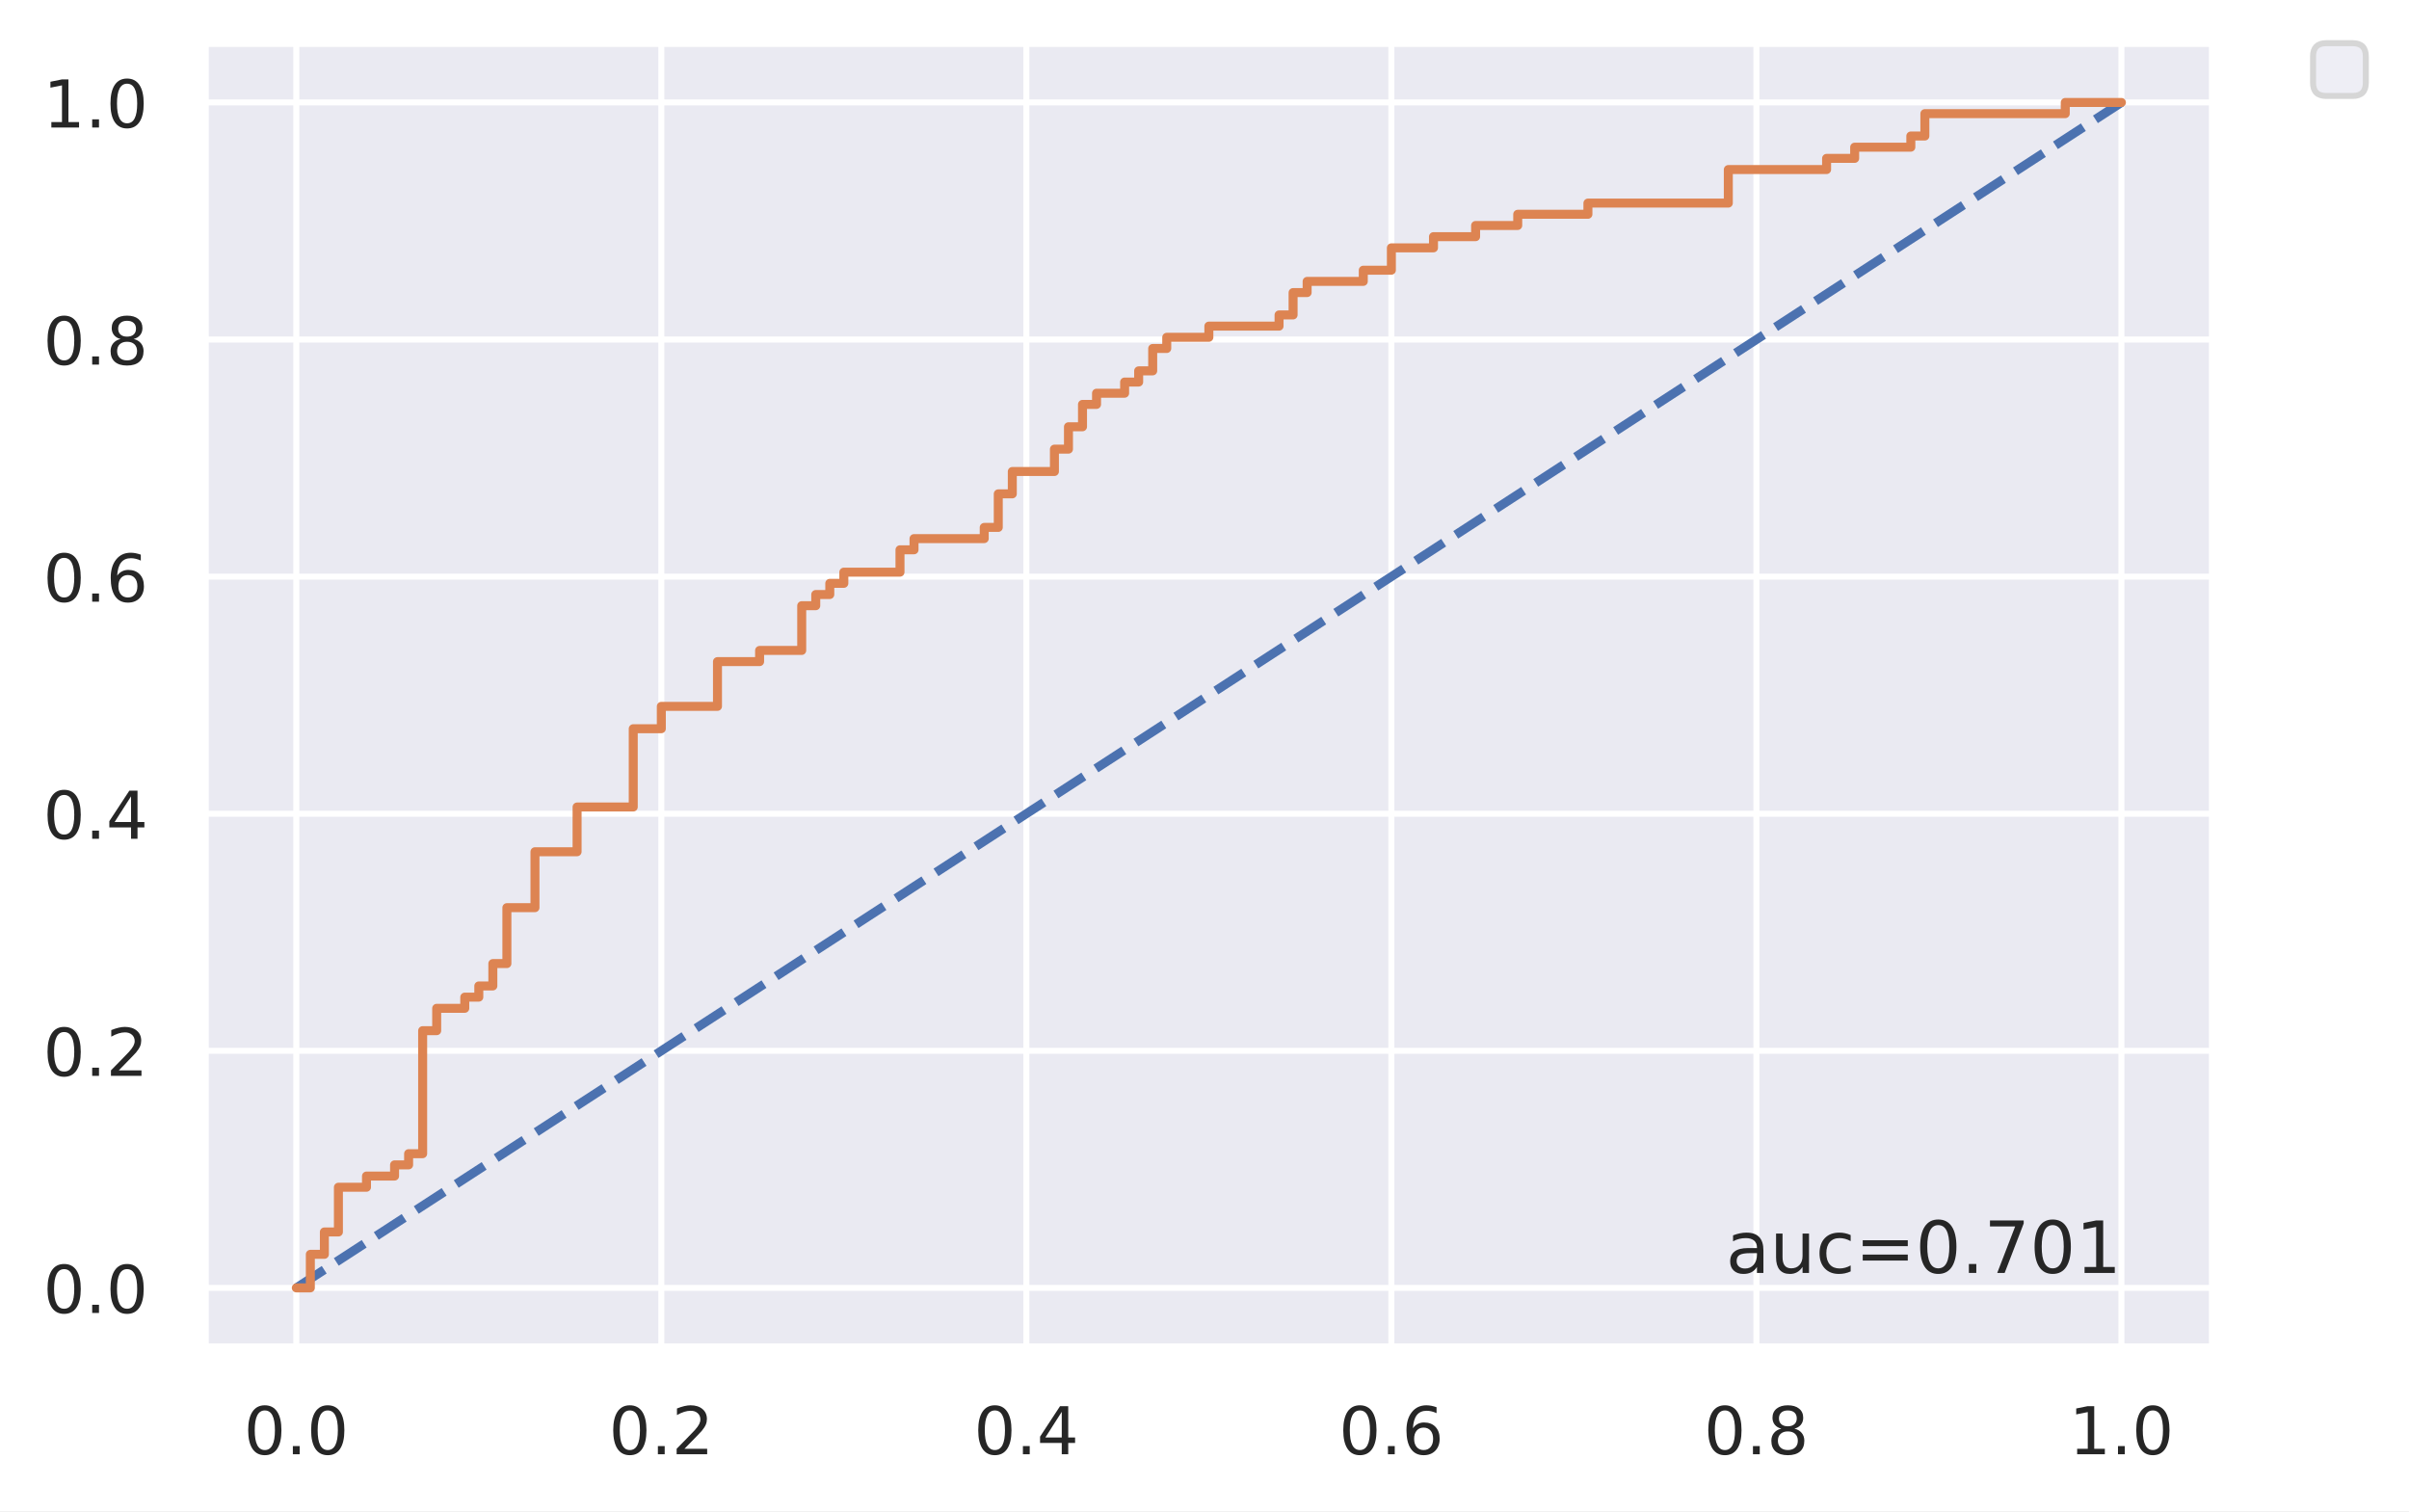
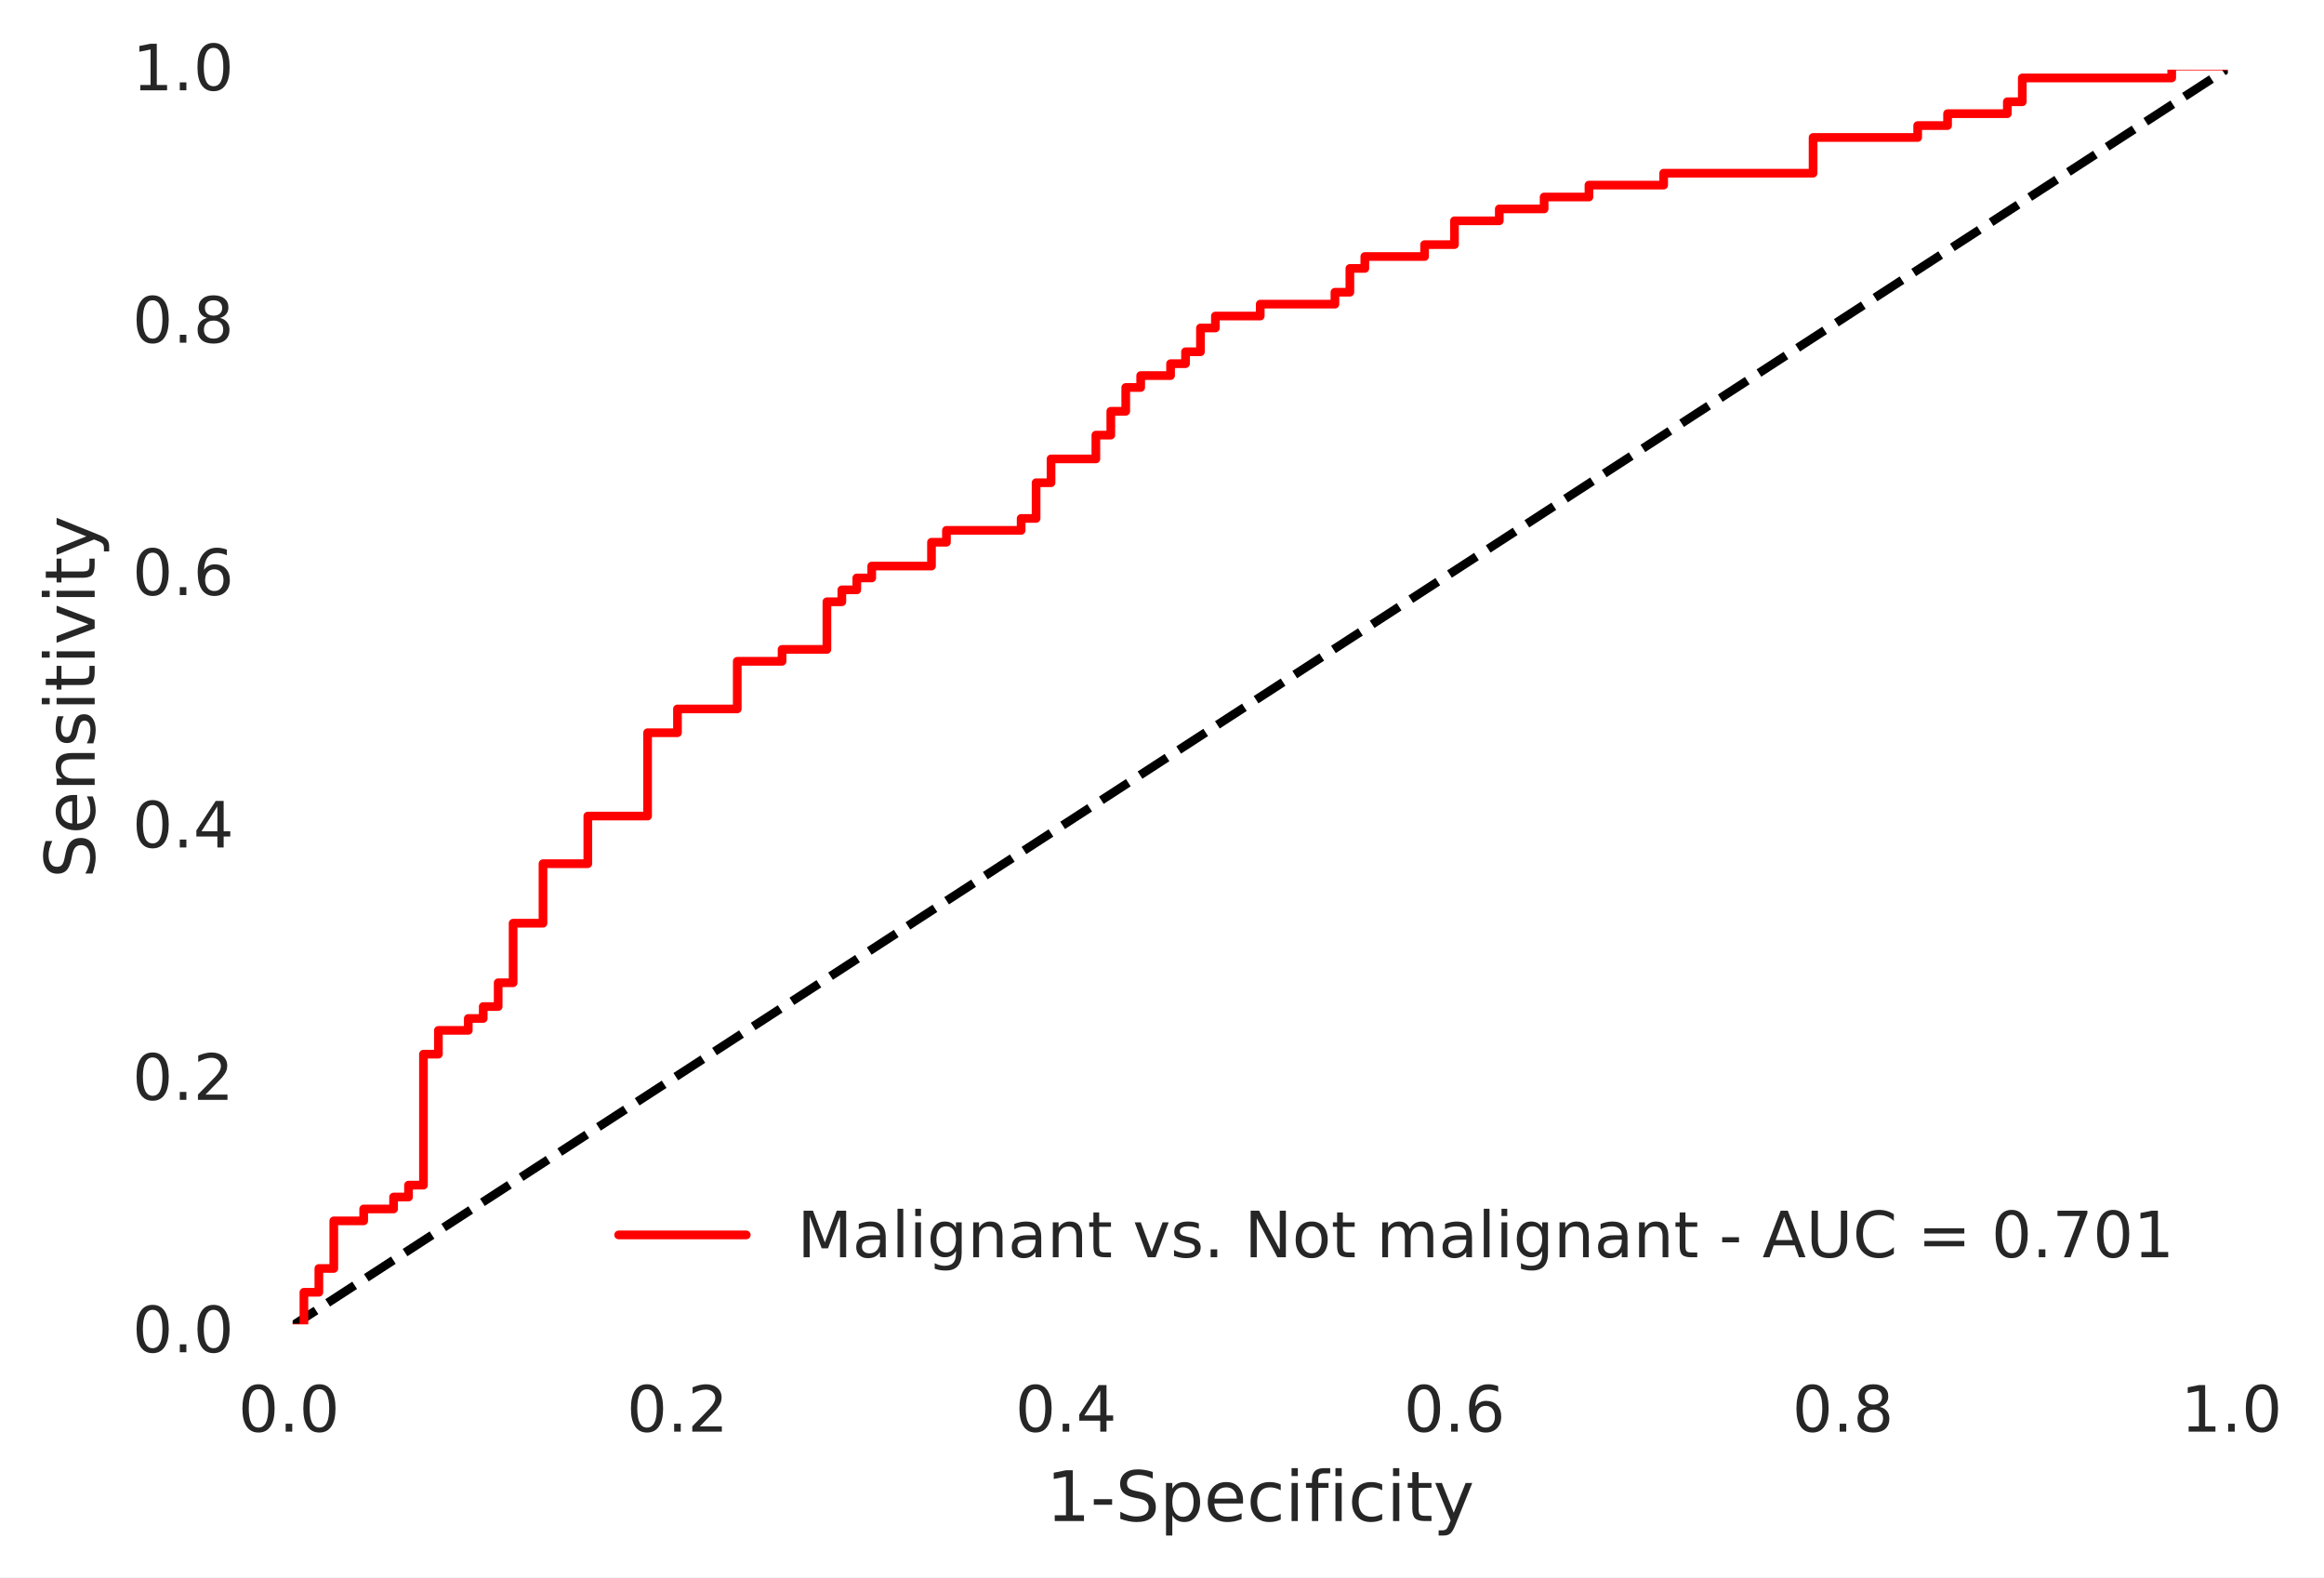
- <svg xmlns="http://www.w3.org/2000/svg" xmlns:xlink="http://www.w3.org/1999/xlink" height="251.986pt" version="1.1" viewBox="0 0 401.733 251.986" width="401.733pt">
+ <svg xmlns="http://www.w3.org/2000/svg" xmlns:xlink="http://www.w3.org/1999/xlink" height="271.779pt" version="1.1" viewBox="0 0 400.554 271.779" width="400.554pt">
  <defs>
    <style type="text/css">
*{stroke-linecap:butt;stroke-linejoin:round;}
  </style>
  </defs>
  <g id="figure_1">
    <g id="patch_1">
-       <path d="M 0 251.986  L 401.733 251.986  L 401.733 0  L 0 0  z " style="fill:#ffffff;" />
+       <path d="M 0 271.779  L 400.554 271.779  L 400.554 0  L 0 0  z " style="fill:#ffffff;" />
    </g>
    <g id="axes_1">
      <g id="patch_2">
-         <path d="M 34.193 224.64  L 368.993 224.64  L 368.993 7.2  L 34.193 7.2  z " style="fill:#eaeaf2;" />
+         <path d="M 49.807 228.819  L 384.607 228.819  L 384.607 11.379  L 49.807 11.379  z " style="fill:#ffffff;" />
      </g>
      <g id="matplotlib.axis_1">
        <g id="xtick_1">
          <g id="line2d_1">
-             <path clip-path="url(#pc8746bd7a4)" d="M 49.412 224.64  L 49.412 7.2  " style="fill:none;stroke:#ffffff;stroke-linecap:round;" />
+             <path clip-path="url(#pfd8439cbcf)" d="M 49.807 228.819  L 49.807 11.379  " style="fill:none;stroke:#ffffff;stroke-linecap:round;" />
          </g>
          <g id="text_1">
            <defs>
              <path d="M 31.781 66.406  Q 24.172 66.406 20.328 58.906  Q 16.5 51.422 16.5 36.375  Q 16.5 21.391 20.328 13.891  Q 24.172 6.391 31.781 6.391  Q 39.453 6.391 43.281 13.891  Q 47.125 21.391 47.125 36.375  Q 47.125 51.422 43.281 58.906  Q 39.453 66.406 31.781 66.406  z M 31.781 74.219  Q 44.047 74.219 50.516 64.516  Q 56.984 54.828 56.984 36.375  Q 56.984 17.969 50.516 8.266  Q 44.047 -1.422 31.781 -1.422  Q 19.531 -1.422 13.062 8.266  Q 6.594 17.969 6.594 36.375  Q 6.594 54.828 13.062 64.516  Q 19.531 74.219 31.781 74.219  z " id="DejaVuSans-48" />
              <path d="M 10.688 12.406  L 21 12.406  L 21 0  L 10.688 0  z " id="DejaVuSans-46" />
            </defs>
-             <g style="fill:#262626;" transform="translate(40.6649 242.4983)scale(0.11 -0.11)">
+             <g style="fill:#262626;" transform="translate(41.06047 246.6774)scale(0.11 -0.11)">
              <use xlink:href="#DejaVuSans-48" />
              <use x="63.623" xlink:href="#DejaVuSans-46" />
              <use x="95.41" xlink:href="#DejaVuSans-48" />
            </g>
          </g>
        </g>
        <g id="xtick_2">
          <g id="line2d_2">
-             <path clip-path="url(#pc8746bd7a4)" d="M 110.284 224.64  L 110.284 7.2  " style="fill:none;stroke:#ffffff;stroke-linecap:round;" />
+             <path clip-path="url(#pfd8439cbcf)" d="M 116.767 228.819  L 116.767 11.379  " style="fill:none;stroke:#ffffff;stroke-linecap:round;" />
          </g>
          <g id="text_2">
            <defs>
              <path d="M 19.188 8.297  L 53.609 8.297  L 53.609 0  L 7.328 0  L 7.328 8.297  Q 12.938 14.109 22.625 23.891  Q 32.328 33.688 34.812 36.531  Q 39.547 41.844 41.422 45.531  Q 43.312 49.219 43.312 52.781  Q 43.312 58.594 39.234 62.25  Q 35.156 65.922 28.609 65.922  Q 23.969 65.922 18.812 64.312  Q 13.672 62.703 7.812 59.422  L 7.812 69.391  Q 13.766 71.781 18.938 73  Q 24.125 74.219 28.422 74.219  Q 39.75 74.219 46.484 68.547  Q 53.219 62.891 53.219 53.422  Q 53.219 48.922 51.531 44.891  Q 49.859 40.875 45.406 35.406  Q 44.188 33.984 37.641 27.219  Q 31.109 20.453 19.188 8.297  z " id="DejaVuSans-50" />
            </defs>
-             <g style="fill:#262626;" transform="translate(101.5376 242.4983)scale(0.11 -0.11)">
+             <g style="fill:#262626;" transform="translate(108.0205 246.6774)scale(0.11 -0.11)">
              <use xlink:href="#DejaVuSans-48" />
              <use x="63.623" xlink:href="#DejaVuSans-46" />
              <use x="95.41" xlink:href="#DejaVuSans-50" />
            </g>
          </g>
        </g>
        <g id="xtick_3">
          <g id="line2d_3">
-             <path clip-path="url(#pc8746bd7a4)" d="M 171.157 224.64  L 171.157 7.2  " style="fill:none;stroke:#ffffff;stroke-linecap:round;" />
+             <path clip-path="url(#pfd8439cbcf)" d="M 183.727 228.819  L 183.727 11.379  " style="fill:none;stroke:#ffffff;stroke-linecap:round;" />
          </g>
          <g id="text_3">
            <defs>
              <path d="M 37.797 64.312  L 12.891 25.391  L 37.797 25.391  z M 35.203 72.906  L 47.609 72.906  L 47.609 25.391  L 58.016 25.391  L 58.016 17.188  L 47.609 17.188  L 47.609 0  L 37.797 0  L 37.797 17.188  L 4.891 17.188  L 4.891 26.703  z " id="DejaVuSans-52" />
            </defs>
-             <g style="fill:#262626;" transform="translate(162.4104 242.4983)scale(0.11 -0.11)">
+             <g style="fill:#262626;" transform="translate(174.9805 246.6774)scale(0.11 -0.11)">
              <use xlink:href="#DejaVuSans-48" />
              <use x="63.623" xlink:href="#DejaVuSans-46" />
              <use x="95.41" xlink:href="#DejaVuSans-52" />
            </g>
          </g>
        </g>
        <g id="xtick_4">
          <g id="line2d_4">
-             <path clip-path="url(#pc8746bd7a4)" d="M 232.03 224.64  L 232.03 7.2  " style="fill:none;stroke:#ffffff;stroke-linecap:round;" />
+             <path clip-path="url(#pfd8439cbcf)" d="M 250.687 228.819  L 250.687 11.379  " style="fill:none;stroke:#ffffff;stroke-linecap:round;" />
          </g>
          <g id="text_4">
            <defs>
              <path d="M 33.016 40.375  Q 26.375 40.375 22.484 35.828  Q 18.609 31.297 18.609 23.391  Q 18.609 15.531 22.484 10.953  Q 26.375 6.391 33.016 6.391  Q 39.656 6.391 43.531 10.953  Q 47.406 15.531 47.406 23.391  Q 47.406 31.297 43.531 35.828  Q 39.656 40.375 33.016 40.375  z M 52.594 71.297  L 52.594 62.312  Q 48.875 64.062 45.094 64.984  Q 41.312 65.922 37.594 65.922  Q 27.828 65.922 22.672 59.328  Q 17.531 52.734 16.797 39.406  Q 19.672 43.656 24.016 45.922  Q 28.375 48.188 33.594 48.188  Q 44.578 48.188 50.953 41.516  Q 57.328 34.859 57.328 23.391  Q 57.328 12.156 50.688 5.359  Q 44.047 -1.422 33.016 -1.422  Q 20.359 -1.422 13.672 8.266  Q 6.984 17.969 6.984 36.375  Q 6.984 53.656 15.188 63.938  Q 23.391 74.219 37.203 74.219  Q 40.922 74.219 44.703 73.484  Q 48.484 72.75 52.594 71.297  z " id="DejaVuSans-54" />
            </defs>
-             <g style="fill:#262626;" transform="translate(223.2831 242.4983)scale(0.11 -0.11)">
+             <g style="fill:#262626;" transform="translate(241.9405 246.6774)scale(0.11 -0.11)">
              <use xlink:href="#DejaVuSans-48" />
              <use x="63.623" xlink:href="#DejaVuSans-46" />
              <use x="95.41" xlink:href="#DejaVuSans-54" />
            </g>
          </g>
        </g>
        <g id="xtick_5">
          <g id="line2d_5">
-             <path clip-path="url(#pc8746bd7a4)" d="M 292.903 224.64  L 292.903 7.2  " style="fill:none;stroke:#ffffff;stroke-linecap:round;" />
+             <path clip-path="url(#pfd8439cbcf)" d="M 317.647 228.819  L 317.647 11.379  " style="fill:none;stroke:#ffffff;stroke-linecap:round;" />
          </g>
          <g id="text_5">
            <defs>
              <path d="M 31.781 34.625  Q 24.75 34.625 20.719 30.859  Q 16.703 27.094 16.703 20.516  Q 16.703 13.922 20.719 10.156  Q 24.75 6.391 31.781 6.391  Q 38.812 6.391 42.859 10.172  Q 46.922 13.969 46.922 20.516  Q 46.922 27.094 42.891 30.859  Q 38.875 34.625 31.781 34.625  z M 21.922 38.812  Q 15.578 40.375 12.031 44.719  Q 8.5 49.078 8.5 55.328  Q 8.5 64.062 14.719 69.141  Q 20.953 74.219 31.781 74.219  Q 42.672 74.219 48.875 69.141  Q 55.078 64.062 55.078 55.328  Q 55.078 49.078 51.531 44.719  Q 48 40.375 41.703 38.812  Q 48.828 37.156 52.797 32.312  Q 56.781 27.484 56.781 20.516  Q 56.781 9.906 50.312 4.234  Q 43.844 -1.422 31.781 -1.422  Q 19.734 -1.422 13.25 4.234  Q 6.781 9.906 6.781 20.516  Q 6.781 27.484 10.781 32.312  Q 14.797 37.156 21.922 38.812  z M 18.312 54.391  Q 18.312 48.734 21.844 45.562  Q 25.391 42.391 31.781 42.391  Q 38.141 42.391 41.719 45.562  Q 45.312 48.734 45.312 54.391  Q 45.312 60.062 41.719 63.234  Q 38.141 66.406 31.781 66.406  Q 25.391 66.406 21.844 63.234  Q 18.312 60.062 18.312 54.391  z " id="DejaVuSans-56" />
            </defs>
-             <g style="fill:#262626;" transform="translate(284.1558 242.4983)scale(0.11 -0.11)">
+             <g style="fill:#262626;" transform="translate(308.9005 246.6774)scale(0.11 -0.11)">
              <use xlink:href="#DejaVuSans-48" />
              <use x="63.623" xlink:href="#DejaVuSans-46" />
              <use x="95.41" xlink:href="#DejaVuSans-56" />
            </g>
          </g>
        </g>
        <g id="xtick_6">
          <g id="line2d_6">
-             <path clip-path="url(#pc8746bd7a4)" d="M 353.775 224.64  L 353.775 7.2  " style="fill:none;stroke:#ffffff;stroke-linecap:round;" />
+             <path clip-path="url(#pfd8439cbcf)" d="M 384.607 228.819  L 384.607 11.379  " style="fill:none;stroke:#ffffff;stroke-linecap:round;" />
          </g>
          <g id="text_6">
            <defs>
              <path d="M 12.406 8.297  L 28.516 8.297  L 28.516 63.922  L 10.984 60.406  L 10.984 69.391  L 28.422 72.906  L 38.281 72.906  L 38.281 8.297  L 54.391 8.297  L 54.391 0  L 12.406 0  z " id="DejaVuSans-49" />
            </defs>
-             <g style="fill:#262626;" transform="translate(345.0285 242.4983)scale(0.11 -0.11)">
+             <g style="fill:#262626;" transform="translate(375.8605 246.6774)scale(0.11 -0.11)">
              <use xlink:href="#DejaVuSans-49" />
              <use x="63.623" xlink:href="#DejaVuSans-46" />
              <use x="95.41" xlink:href="#DejaVuSans-48" />
            </g>
+           </g>
+         </g>
+         <g id="text_7">
+           <defs>
+             <path d="M 4.891 31.391  L 31.203 31.391  L 31.203 23.391  L 4.891 23.391  z " id="DejaVuSans-45" />
+             <path d="M 53.516 70.516  L 53.516 60.891  Q 47.906 63.578 42.922 64.891  Q 37.938 66.219 33.297 66.219  Q 25.25 66.219 20.875 63.094  Q 16.5 59.969 16.5 54.203  Q 16.5 49.359 19.406 46.891  Q 22.312 44.438 30.422 42.922  L 36.375 41.703  Q 47.406 39.594 52.656 34.297  Q 57.906 29 57.906 20.125  Q 57.906 9.516 50.797 4.047  Q 43.703 -1.422 29.984 -1.422  Q 24.812 -1.422 18.969 -0.25  Q 13.141 0.922 6.891 3.219  L 6.891 13.375  Q 12.891 10.016 18.656 8.297  Q 24.422 6.594 29.984 6.594  Q 38.422 6.594 43.016 9.906  Q 47.609 13.234 47.609 19.391  Q 47.609 24.75 44.312 27.781  Q 41.016 30.812 33.5 32.328  L 27.484 33.5  Q 16.453 35.688 11.516 40.375  Q 6.594 45.062 6.594 53.422  Q 6.594 63.094 13.406 68.656  Q 20.219 74.219 32.172 74.219  Q 37.312 74.219 42.625 73.281  Q 47.953 72.359 53.516 70.516  z " id="DejaVuSans-83" />
+             <path d="M 18.109 8.203  L 18.109 -20.797  L 9.078 -20.797  L 9.078 54.688  L 18.109 54.688  L 18.109 46.391  Q 20.953 51.266 25.266 53.625  Q 29.594 56 35.594 56  Q 45.562 56 51.781 48.094  Q 58.016 40.188 58.016 27.297  Q 58.016 14.406 51.781 6.484  Q 45.562 -1.422 35.594 -1.422  Q 29.594 -1.422 25.266 0.953  Q 20.953 3.328 18.109 8.203  z M 48.688 27.297  Q 48.688 37.203 44.609 42.844  Q 40.531 48.484 33.406 48.484  Q 26.266 48.484 22.188 42.844  Q 18.109 37.203 18.109 27.297  Q 18.109 17.391 22.188 11.75  Q 26.266 6.109 33.406 6.109  Q 40.531 6.109 44.609 11.75  Q 48.688 17.391 48.688 27.297  z " id="DejaVuSans-112" />
+             <path d="M 56.203 29.594  L 56.203 25.203  L 14.891 25.203  Q 15.484 15.922 20.484 11.062  Q 25.484 6.203 34.422 6.203  Q 39.594 6.203 44.453 7.469  Q 49.312 8.734 54.109 11.281  L 54.109 2.781  Q 49.266 0.734 44.188 -0.344  Q 39.109 -1.422 33.891 -1.422  Q 20.797 -1.422 13.156 6.188  Q 5.516 13.812 5.516 26.812  Q 5.516 40.234 12.766 48.109  Q 20.016 56 32.328 56  Q 43.359 56 49.781 48.891  Q 56.203 41.797 56.203 29.594  z M 47.219 32.234  Q 47.125 39.594 43.094 43.984  Q 39.062 48.391 32.422 48.391  Q 24.906 48.391 20.391 44.141  Q 15.875 39.891 15.188 32.172  z " id="DejaVuSans-101" />
+             <path d="M 48.781 52.594  L 48.781 44.188  Q 44.969 46.297 41.141 47.344  Q 37.312 48.391 33.406 48.391  Q 24.656 48.391 19.812 42.844  Q 14.984 37.312 14.984 27.297  Q 14.984 17.281 19.812 11.734  Q 24.656 6.203 33.406 6.203  Q 37.312 6.203 41.141 7.25  Q 44.969 8.297 48.781 10.406  L 48.781 2.094  Q 45.016 0.344 40.984 -0.531  Q 36.969 -1.422 32.422 -1.422  Q 20.062 -1.422 12.781 6.344  Q 5.516 14.109 5.516 27.297  Q 5.516 40.672 12.859 48.328  Q 20.219 56 33.016 56  Q 37.156 56 41.109 55.141  Q 45.062 54.297 48.781 52.594  z " id="DejaVuSans-99" />
+             <path d="M 9.422 54.688  L 18.406 54.688  L 18.406 0  L 9.422 0  z M 9.422 75.984  L 18.406 75.984  L 18.406 64.594  L 9.422 64.594  z " id="DejaVuSans-105" />
+             <path d="M 37.109 75.984  L 37.109 68.5  L 28.516 68.5  Q 23.688 68.5 21.797 66.547  Q 19.922 64.594 19.922 59.516  L 19.922 54.688  L 34.719 54.688  L 34.719 47.703  L 19.922 47.703  L 19.922 0  L 10.891 0  L 10.891 47.703  L 2.297 47.703  L 2.297 54.688  L 10.891 54.688  L 10.891 58.5  Q 10.891 67.625 15.141 71.797  Q 19.391 75.984 28.609 75.984  z " id="DejaVuSans-102" />
+             <path d="M 18.312 70.219  L 18.312 54.688  L 36.812 54.688  L 36.812 47.703  L 18.312 47.703  L 18.312 18.016  Q 18.312 11.328 20.141 9.422  Q 21.969 7.516 27.594 7.516  L 36.812 7.516  L 36.812 0  L 27.594 0  Q 17.188 0 13.234 3.875  Q 9.281 7.766 9.281 18.016  L 9.281 47.703  L 2.688 47.703  L 2.688 54.688  L 9.281 54.688  L 9.281 70.219  z " id="DejaVuSans-116" />
+             <path d="M 32.172 -5.078  Q 28.375 -14.844 24.75 -17.812  Q 21.141 -20.797 15.094 -20.797  L 7.906 -20.797  L 7.906 -13.281  L 13.188 -13.281  Q 16.891 -13.281 18.938 -11.516  Q 21 -9.766 23.484 -3.219  L 25.094 0.875  L 2.984 54.688  L 12.5 54.688  L 29.594 11.922  L 46.688 54.688  L 56.203 54.688  z " id="DejaVuSans-121" />
+           </defs>
+           <g style="fill:#262626;" transform="translate(180.3006 262.0832)scale(0.12 -0.12)">
+             <use xlink:href="#DejaVuSans-49" />
+             <use x="63.623" xlink:href="#DejaVuSans-45" />
+             <use x="99.707" xlink:href="#DejaVuSans-83" />
+             <use x="163.184" xlink:href="#DejaVuSans-112" />
+             <use x="226.66" xlink:href="#DejaVuSans-101" />
+             <use x="288.184" xlink:href="#DejaVuSans-99" />
+             <use x="343.164" xlink:href="#DejaVuSans-105" />
+             <use x="370.947" xlink:href="#DejaVuSans-102" />
+             <use x="406.152" xlink:href="#DejaVuSans-105" />
+             <use x="433.936" xlink:href="#DejaVuSans-99" />
+             <use x="488.916" xlink:href="#DejaVuSans-105" />
+             <use x="516.699" xlink:href="#DejaVuSans-116" />
+             <use x="555.908" xlink:href="#DejaVuSans-121" />
          </g>
        </g>
      </g>
      <g id="matplotlib.axis_2">
        <g id="ytick_1">
          <g id="line2d_7">
-             <path clip-path="url(#pc8746bd7a4)" d="M 34.193 214.756  L 368.993 214.756  " style="fill:none;stroke:#ffffff;stroke-linecap:round;" />
-           </g>
-           <g id="text_7">
-             <g style="fill:#262626;" transform="translate(7.2 218.9355)scale(0.11 -0.11)">
+             <path clip-path="url(#pfd8439cbcf)" d="M 49.807 228.819  L 384.607 228.819  " style="fill:none;stroke:#ffffff;stroke-linecap:round;" />
+           </g>
+           <g id="text_8">
+             <g style="fill:#262626;" transform="translate(22.81375 232.9983)scale(0.11 -0.11)">
              <use xlink:href="#DejaVuSans-48" />
              <use x="63.623" xlink:href="#DejaVuSans-46" />
              <use x="95.41" xlink:href="#DejaVuSans-48" />
            </g>
          </g>
        </g>
        <g id="ytick_2">
          <g id="line2d_8">
-             <path clip-path="url(#pc8746bd7a4)" d="M 34.193 175.222  L 368.993 175.222  " style="fill:none;stroke:#ffffff;stroke-linecap:round;" />
-           </g>
-           <g id="text_8">
-             <g style="fill:#262626;" transform="translate(7.2 179.401)scale(0.11 -0.11)">
+             <path clip-path="url(#pfd8439cbcf)" d="M 49.807 185.331  L 384.607 185.331  " style="fill:none;stroke:#ffffff;stroke-linecap:round;" />
+           </g>
+           <g id="text_9">
+             <g style="fill:#262626;" transform="translate(22.81375 189.5103)scale(0.11 -0.11)">
              <use xlink:href="#DejaVuSans-48" />
              <use x="63.623" xlink:href="#DejaVuSans-46" />
              <use x="95.41" xlink:href="#DejaVuSans-50" />
            </g>
          </g>
        </g>
        <g id="ytick_3">
          <g id="line2d_9">
-             <path clip-path="url(#pc8746bd7a4)" d="M 34.193 135.687  L 368.993 135.687  " style="fill:none;stroke:#ffffff;stroke-linecap:round;" />
-           </g>
-           <g id="text_9">
-             <g style="fill:#262626;" transform="translate(7.2 139.8664)scale(0.11 -0.11)">
+             <path clip-path="url(#pfd8439cbcf)" d="M 49.807 141.843  L 384.607 141.843  " style="fill:none;stroke:#ffffff;stroke-linecap:round;" />
+           </g>
+           <g id="text_10">
+             <g style="fill:#262626;" transform="translate(22.81375 146.0223)scale(0.11 -0.11)">
              <use xlink:href="#DejaVuSans-48" />
              <use x="63.623" xlink:href="#DejaVuSans-46" />
              <use x="95.41" xlink:href="#DejaVuSans-52" />
            </g>
          </g>
        </g>
        <g id="ytick_4">
          <g id="line2d_10">
-             <path clip-path="url(#pc8746bd7a4)" d="M 34.193 96.153  L 368.993 96.153  " style="fill:none;stroke:#ffffff;stroke-linecap:round;" />
-           </g>
-           <g id="text_10">
-             <g style="fill:#262626;" transform="translate(7.2 100.3319)scale(0.11 -0.11)">
+             <path clip-path="url(#pfd8439cbcf)" d="M 49.807 98.355  L 384.607 98.355  " style="fill:none;stroke:#ffffff;stroke-linecap:round;" />
+           </g>
+           <g id="text_11">
+             <g style="fill:#262626;" transform="translate(22.81375 102.5343)scale(0.11 -0.11)">
              <use xlink:href="#DejaVuSans-48" />
              <use x="63.623" xlink:href="#DejaVuSans-46" />
              <use x="95.41" xlink:href="#DejaVuSans-54" />
            </g>
          </g>
        </g>
        <g id="ytick_5">
          <g id="line2d_11">
-             <path clip-path="url(#pc8746bd7a4)" d="M 34.193 56.618  L 368.993 56.618  " style="fill:none;stroke:#ffffff;stroke-linecap:round;" />
-           </g>
-           <g id="text_11">
-             <g style="fill:#262626;" transform="translate(7.2 60.79732)scale(0.11 -0.11)">
+             <path clip-path="url(#pfd8439cbcf)" d="M 49.807 54.867  L 384.607 54.867  " style="fill:none;stroke:#ffffff;stroke-linecap:round;" />
+           </g>
+           <g id="text_12">
+             <g style="fill:#262626;" transform="translate(22.81375 59.04628)scale(0.11 -0.11)">
              <use xlink:href="#DejaVuSans-48" />
              <use x="63.623" xlink:href="#DejaVuSans-46" />
              <use x="95.41" xlink:href="#DejaVuSans-56" />
            </g>
          </g>
        </g>
        <g id="ytick_6">
          <g id="line2d_12">
-             <path clip-path="url(#pc8746bd7a4)" d="M 34.193 17.084  L 368.993 17.084  " style="fill:none;stroke:#ffffff;stroke-linecap:round;" />
-           </g>
-           <g id="text_12">
-             <g style="fill:#262626;" transform="translate(7.2 21.26278)scale(0.11 -0.11)">
+             <path clip-path="url(#pfd8439cbcf)" d="M 49.807 11.379  L 384.607 11.379  " style="fill:none;stroke:#ffffff;stroke-linecap:round;" />
+           </g>
+           <g id="text_13">
+             <g style="fill:#262626;" transform="translate(22.81375 15.55828)scale(0.11 -0.11)">
              <use xlink:href="#DejaVuSans-49" />
              <use x="63.623" xlink:href="#DejaVuSans-46" />
              <use x="95.41" xlink:href="#DejaVuSans-48" />
            </g>
          </g>
        </g>
+         <g id="text_14">
+           <defs>
+             <path d="M 54.891 33.016  L 54.891 0  L 45.906 0  L 45.906 32.719  Q 45.906 40.484 42.875 44.328  Q 39.844 48.188 33.797 48.188  Q 26.516 48.188 22.312 43.547  Q 18.109 38.922 18.109 30.906  L 18.109 0  L 9.078 0  L 9.078 54.688  L 18.109 54.688  L 18.109 46.188  Q 21.344 51.125 25.703 53.562  Q 30.078 56 35.797 56  Q 45.219 56 50.047 50.172  Q 54.891 44.344 54.891 33.016  z " id="DejaVuSans-110" />
+             <path d="M 44.281 53.078  L 44.281 44.578  Q 40.484 46.531 36.375 47.5  Q 32.281 48.484 27.875 48.484  Q 21.188 48.484 17.844 46.438  Q 14.5 44.391 14.5 40.281  Q 14.5 37.156 16.891 35.375  Q 19.281 33.594 26.516 31.984  L 29.594 31.297  Q 39.156 29.25 43.188 25.516  Q 47.219 21.781 47.219 15.094  Q 47.219 7.469 41.188 3.016  Q 35.156 -1.422 24.609 -1.422  Q 20.219 -1.422 15.453 -0.562  Q 10.688 0.297 5.422 2  L 5.422 11.281  Q 10.406 8.688 15.234 7.391  Q 20.062 6.109 24.812 6.109  Q 31.156 6.109 34.562 8.281  Q 37.984 10.453 37.984 14.406  Q 37.984 18.062 35.516 20.016  Q 33.062 21.969 24.703 23.781  L 21.578 24.516  Q 13.234 26.266 9.516 29.906  Q 5.812 33.547 5.812 39.891  Q 5.812 47.609 11.281 51.797  Q 16.75 56 26.812 56  Q 31.781 56 36.172 55.266  Q 40.578 54.547 44.281 53.078  z " id="DejaVuSans-115" />
+             <path d="M 2.984 54.688  L 12.5 54.688  L 29.594 8.797  L 46.688 54.688  L 56.203 54.688  L 35.688 0  L 23.484 0  z " id="DejaVuSans-118" />
+           </defs>
+           <g style="fill:#262626;" transform="translate(16.31812 151.3357)rotate(-90)scale(0.12 -0.12)">
+             <use xlink:href="#DejaVuSans-83" />
+             <use x="63.477" xlink:href="#DejaVuSans-101" />
+             <use x="125" xlink:href="#DejaVuSans-110" />
+             <use x="188.379" xlink:href="#DejaVuSans-115" />
+             <use x="240.479" xlink:href="#DejaVuSans-105" />
+             <use x="268.262" xlink:href="#DejaVuSans-116" />
+             <use x="307.471" xlink:href="#DejaVuSans-105" />
+             <use x="335.254" xlink:href="#DejaVuSans-118" />
+             <use x="394.434" xlink:href="#DejaVuSans-105" />
+             <use x="422.217" xlink:href="#DejaVuSans-116" />
+             <use x="461.426" xlink:href="#DejaVuSans-121" />
+           </g>
+         </g>
      </g>
      <g id="line2d_13">
-         <path clip-path="url(#pc8746bd7a4)" d="M 49.412 214.756  L 353.775 17.084  " style="fill:none;stroke:#4c72b0;stroke-dasharray:5.55,2.4;stroke-dashoffset:0;stroke-width:1.5;" />
+         <path clip-path="url(#pfd8439cbcf)" d="M 49.807 228.819  L 384.607 11.379  " style="fill:none;stroke:#000000;stroke-dasharray:5.55,2.4;stroke-dashoffset:0;stroke-width:1.5;" />
      </g>
      <g id="line2d_14">
-         <path clip-path="url(#pc8746bd7a4)" d="M 49.412 214.756  L 51.753 214.756  L 51.753 209.162  L 54.094 209.162  L 54.094 205.432  L 56.435 205.432  L 56.435 197.973  L 61.118 197.973  L 61.118 196.108  L 65.8 196.108  L 65.8 194.243  L 68.142 194.243  L 68.142 192.378  L 70.483 192.378  L 70.483 171.865  L 72.824 171.865  L 72.824 168.135  L 77.507 168.135  L 77.507 166.271  L 79.848 166.271  L 79.848 164.406  L 82.189 164.406  L 82.189 160.676  L 84.531 160.676  L 84.531 151.352  L 89.213 151.352  L 89.213 142.028  L 96.237 142.028  L 96.237 134.568  L 105.602 134.568  L 105.602 121.515  L 110.284 121.515  L 110.284 117.785  L 119.649 117.785  L 119.649 110.325  L 126.673 110.325  L 126.673 108.461  L 133.697 108.461  L 133.697 101.001  L 136.038 101.001  L 136.038 99.136  L 138.379 99.136  L 138.379 97.272  L 140.721 97.272  L 140.721 95.407  L 150.086 95.407  L 150.086 91.677  L 152.427 91.677  L 152.427 89.812  L 164.133 89.812  L 164.133 87.947  L 166.475 87.947  L 166.475 82.353  L 168.816 82.353  L 168.816 78.623  L 175.84 78.623  L 175.84 74.894  L 178.181 74.894  L 178.181 71.164  L 180.522 71.164  L 180.522 67.434  L 182.863 67.434  L 182.863 65.569  L 187.546 65.569  L 187.546 63.705  L 189.887 63.705  L 189.887 61.84  L 192.228 61.84  L 192.228 58.11  L 194.57 58.11  L 194.57 56.245  L 201.593 56.245  L 201.593 54.38  L 213.3 54.38  L 213.3 52.516  L 215.641 52.516  L 215.641 48.786  L 217.982 48.786  L 217.982 46.921  L 227.347 46.921  L 227.347 45.056  L 232.03 45.056  L 232.03 41.327  L 239.054 41.327  L 239.054 39.462  L 246.077 39.462  L 246.077 37.597  L 253.101 37.597  L 253.101 35.732  L 264.807 35.732  L 264.807 33.867  L 288.22 33.867  L 288.22 28.273  L 304.609 28.273  L 304.609 26.408  L 309.291 26.408  L 309.291 24.543  L 318.656 24.543  L 318.656 22.678  L 320.998 22.678  L 320.998 18.948  L 344.41 18.948  L 344.41 17.084  L 353.775 17.084  " style="fill:none;stroke:#dd8452;stroke-linecap:round;stroke-width:1.5;" />
+         <path clip-path="url(#pfd8439cbcf)" d="M 49.807 228.819  L 52.383 228.819  L 52.383 222.665  L 54.958 222.665  L 54.958 218.563  L 57.533 218.563  L 57.533 210.357  L 62.684 210.357  L 62.684 208.306  L 67.835 208.306  L 67.835 206.255  L 70.41 206.255  L 70.41 204.203  L 72.986 204.203  L 72.986 181.639  L 75.561 181.639  L 75.561 177.536  L 80.712 177.536  L 80.712 175.485  L 83.287 175.485  L 83.287 173.433  L 85.863 173.433  L 85.863 169.331  L 88.438 169.331  L 88.438 159.074  L 93.589 159.074  L 93.589 148.818  L 101.315 148.818  L 101.315 140.612  L 111.616 140.612  L 111.616 126.253  L 116.767 126.253  L 116.767 122.15  L 127.069 122.15  L 127.069 113.945  L 134.795 113.945  L 134.795 111.894  L 142.521 111.894  L 142.521 103.689  L 145.096 103.689  L 145.096 101.637  L 147.672 101.637  L 147.672 99.586  L 150.247 99.586  L 150.247 97.535  L 160.549 97.535  L 160.549 93.432  L 163.124 93.432  L 163.124 91.381  L 176.001 91.381  L 176.001 89.329  L 178.576 89.329  L 178.576 83.175  L 181.152 83.175  L 181.152 79.073  L 188.878 79.073  L 188.878 74.97  L 191.453 74.97  L 191.453 70.867  L 194.029 70.867  L 194.029 66.765  L 196.604 66.765  L 196.604 64.713  L 201.755 64.713  L 201.755 62.662  L 204.33 62.662  L 204.33 60.611  L 206.906 60.611  L 206.906 56.508  L 209.481 56.508  L 209.481 54.457  L 217.207 54.457  L 217.207 52.406  L 230.084 52.406  L 230.084 50.354  L 232.659 50.354  L 232.659 46.252  L 235.235 46.252  L 235.235 44.2  L 245.536 44.2  L 245.536 42.149  L 250.687 42.149  L 250.687 38.046  L 258.413 38.046  L 258.413 35.995  L 266.139 35.995  L 266.139 33.944  L 273.866 33.944  L 273.866 31.892  L 286.743 31.892  L 286.743 29.841  L 312.496 29.841  L 312.496 23.687  L 330.524 23.687  L 330.524 21.636  L 335.675 21.636  L 335.675 19.584  L 345.976 19.584  L 345.976 17.533  L 348.552 17.533  L 348.552 13.43  L 374.306 13.43  L 374.306 11.379  L 384.607 11.379  " style="fill:none;stroke:#ff0000;stroke-linecap:round;stroke-width:1.5;" />
      </g>
      <g id="patch_3">
-         <path d="M 34.193 224.64  L 34.193 7.2  " style="fill:none;stroke:#ffffff;stroke-linecap:square;stroke-linejoin:miter;stroke-width:1.25;" />
+         <path d="M 49.807 228.819  L 49.807 11.379  " style="fill:none;stroke:#ffffff;stroke-linecap:square;stroke-linejoin:miter;stroke-width:1.25;" />
      </g>
      <g id="patch_4">
-         <path d="M 368.993 224.64  L 368.993 7.2  " style="fill:none;stroke:#ffffff;stroke-linecap:square;stroke-linejoin:miter;stroke-width:1.25;" />
+         <path d="M 384.607 228.819  L 384.607 11.379  " style="fill:none;stroke:#ffffff;stroke-linecap:square;stroke-linejoin:miter;stroke-width:1.25;" />
      </g>
      <g id="patch_5">
-         <path d="M 34.193 224.64  L 368.993 224.64  " style="fill:none;stroke:#ffffff;stroke-linecap:square;stroke-linejoin:miter;stroke-width:1.25;" />
+         <path d="M 49.807 228.819  L 384.607 228.819  " style="fill:none;stroke:#ffffff;stroke-linecap:square;stroke-linejoin:miter;stroke-width:1.25;" />
      </g>
      <g id="patch_6">
-         <path d="M 34.193 7.2  L 368.993 7.2  " style="fill:none;stroke:#ffffff;stroke-linecap:square;stroke-linejoin:miter;stroke-width:1.25;" />
-       </g>
-       <g id="text_13">
-         <defs>
-           <path d="M 34.281 27.484  Q 23.391 27.484 19.188 25  Q 14.984 22.516 14.984 16.5  Q 14.984 11.719 18.141 8.906  Q 21.297 6.109 26.703 6.109  Q 34.188 6.109 38.703 11.406  Q 43.219 16.703 43.219 25.484  L 43.219 27.484  z M 52.203 31.203  L 52.203 0  L 43.219 0  L 43.219 8.297  Q 40.141 3.328 35.547 0.953  Q 30.953 -1.422 24.312 -1.422  Q 15.922 -1.422 10.953 3.297  Q 6 8.016 6 15.922  Q 6 25.141 12.172 29.828  Q 18.359 34.516 30.609 34.516  L 43.219 34.516  L 43.219 35.406  Q 43.219 41.609 39.141 45  Q 35.062 48.391 27.688 48.391  Q 23 48.391 18.547 47.266  Q 14.109 46.141 10.016 43.891  L 10.016 52.203  Q 14.938 54.109 19.578 55.047  Q 24.219 56 28.609 56  Q 40.484 56 46.344 49.844  Q 52.203 43.703 52.203 31.203  z " id="DejaVuSans-97" />
-           <path d="M 8.5 21.578  L 8.5 54.688  L 17.484 54.688  L 17.484 21.922  Q 17.484 14.156 20.5 10.266  Q 23.531 6.391 29.594 6.391  Q 36.859 6.391 41.078 11.031  Q 45.312 15.672 45.312 23.688  L 45.312 54.688  L 54.297 54.688  L 54.297 0  L 45.312 0  L 45.312 8.406  Q 42.047 3.422 37.719 1  Q 33.406 -1.422 27.688 -1.422  Q 18.266 -1.422 13.375 4.438  Q 8.5 10.297 8.5 21.578  z M 31.109 56  z " id="DejaVuSans-117" />
-           <path d="M 48.781 52.594  L 48.781 44.188  Q 44.969 46.297 41.141 47.344  Q 37.312 48.391 33.406 48.391  Q 24.656 48.391 19.812 42.844  Q 14.984 37.312 14.984 27.297  Q 14.984 17.281 19.812 11.734  Q 24.656 6.203 33.406 6.203  Q 37.312 6.203 41.141 7.25  Q 44.969 8.297 48.781 10.406  L 48.781 2.094  Q 45.016 0.344 40.984 -0.531  Q 36.969 -1.422 32.422 -1.422  Q 20.062 -1.422 12.781 6.344  Q 5.516 14.109 5.516 27.297  Q 5.516 40.672 12.859 48.328  Q 20.219 56 33.016 56  Q 37.156 56 41.109 55.141  Q 45.062 54.297 48.781 52.594  z " id="DejaVuSans-99" />
-           <path d="M 10.594 45.406  L 73.188 45.406  L 73.188 37.203  L 10.594 37.203  z M 10.594 25.484  L 73.188 25.484  L 73.188 17.188  L 10.594 17.188  z " id="DejaVuSans-61" />
-           <path d="M 8.203 72.906  L 55.078 72.906  L 55.078 68.703  L 28.609 0  L 18.312 0  L 43.219 64.594  L 8.203 64.594  z " id="DejaVuSans-55" />
-         </defs>
-         <g style="fill:#262626;" transform="translate(287.809 212.2607)scale(0.12 -0.12)">
-           <use xlink:href="#DejaVuSans-97" />
-           <use x="61.279" xlink:href="#DejaVuSans-117" />
-           <use x="124.658" xlink:href="#DejaVuSans-99" />
-           <use x="179.639" xlink:href="#DejaVuSans-61" />
-           <use x="263.428" xlink:href="#DejaVuSans-48" />
-           <use x="327.051" xlink:href="#DejaVuSans-46" />
-           <use x="358.838" xlink:href="#DejaVuSans-55" />
-           <use x="422.461" xlink:href="#DejaVuSans-48" />
-           <use x="486.084" xlink:href="#DejaVuSans-49" />
-         </g>
+         <path d="M 49.807 11.379  L 384.607 11.379  " style="fill:none;stroke:#ffffff;stroke-linecap:square;stroke-linejoin:miter;stroke-width:1.25;" />
      </g>
      <g id="legend_1">
-         <g id="patch_7">
-           <path d="M 387.933 16  L 392.333 16  Q 394.533 16 394.533 13.8  L 394.533 9.4  Q 394.533 7.2 392.333 7.2  L 387.933 7.2  Q 385.733 7.2 385.733 9.4  L 385.733 13.8  Q 385.733 16 387.933 16  z " style="fill:#eaeaf2;opacity:0.8;stroke:#cccccc;stroke-linejoin:miter;" />
+         <g id="line2d_15">
+           <path d="M 106.623 212.781  L 128.623 212.781  " style="fill:none;stroke:#ff0000;stroke-linecap:round;stroke-width:1.5;" />
+         </g>
+         <g id="line2d_16" />
+         <g id="text_15">
+           <defs>
+             <path d="M 9.812 72.906  L 24.516 72.906  L 43.109 23.297  L 61.812 72.906  L 76.516 72.906  L 76.516 0  L 66.891 0  L 66.891 64.016  L 48.094 14.016  L 38.188 14.016  L 19.391 64.016  L 19.391 0  L 9.812 0  z " id="DejaVuSans-77" />
+             <path d="M 34.281 27.484  Q 23.391 27.484 19.188 25  Q 14.984 22.516 14.984 16.5  Q 14.984 11.719 18.141 8.906  Q 21.297 6.109 26.703 6.109  Q 34.188 6.109 38.703 11.406  Q 43.219 16.703 43.219 25.484  L 43.219 27.484  z M 52.203 31.203  L 52.203 0  L 43.219 0  L 43.219 8.297  Q 40.141 3.328 35.547 0.953  Q 30.953 -1.422 24.312 -1.422  Q 15.922 -1.422 10.953 3.297  Q 6 8.016 6 15.922  Q 6 25.141 12.172 29.828  Q 18.359 34.516 30.609 34.516  L 43.219 34.516  L 43.219 35.406  Q 43.219 41.609 39.141 45  Q 35.062 48.391 27.688 48.391  Q 23 48.391 18.547 47.266  Q 14.109 46.141 10.016 43.891  L 10.016 52.203  Q 14.938 54.109 19.578 55.047  Q 24.219 56 28.609 56  Q 40.484 56 46.344 49.844  Q 52.203 43.703 52.203 31.203  z " id="DejaVuSans-97" />
+             <path d="M 9.422 75.984  L 18.406 75.984  L 18.406 0  L 9.422 0  z " id="DejaVuSans-108" />
+             <path d="M 45.406 27.984  Q 45.406 37.75 41.375 43.109  Q 37.359 48.484 30.078 48.484  Q 22.859 48.484 18.828 43.109  Q 14.797 37.75 14.797 27.984  Q 14.797 18.266 18.828 12.891  Q 22.859 7.516 30.078 7.516  Q 37.359 7.516 41.375 12.891  Q 45.406 18.266 45.406 27.984  z M 54.391 6.781  Q 54.391 -7.172 48.188 -13.984  Q 42 -20.797 29.203 -20.797  Q 24.469 -20.797 20.266 -20.094  Q 16.062 -19.391 12.109 -17.922  L 12.109 -9.188  Q 16.062 -11.328 19.922 -12.344  Q 23.781 -13.375 27.781 -13.375  Q 36.625 -13.375 41.016 -8.766  Q 45.406 -4.156 45.406 5.172  L 45.406 9.625  Q 42.625 4.781 38.281 2.391  Q 33.938 0 27.875 0  Q 17.828 0 11.672 7.656  Q 5.516 15.328 5.516 27.984  Q 5.516 40.672 11.672 48.328  Q 17.828 56 27.875 56  Q 33.938 56 38.281 53.609  Q 42.625 51.219 45.406 46.391  L 45.406 54.688  L 54.391 54.688  z " id="DejaVuSans-103" />
+             <path id="DejaVuSans-32" />
+             <path d="M 9.812 72.906  L 23.094 72.906  L 55.422 11.922  L 55.422 72.906  L 64.984 72.906  L 64.984 0  L 51.703 0  L 19.391 60.984  L 19.391 0  L 9.812 0  z " id="DejaVuSans-78" />
+             <path d="M 30.609 48.391  Q 23.391 48.391 19.188 42.75  Q 14.984 37.109 14.984 27.297  Q 14.984 17.484 19.156 11.844  Q 23.344 6.203 30.609 6.203  Q 37.797 6.203 41.984 11.859  Q 46.188 17.531 46.188 27.297  Q 46.188 37.016 41.984 42.703  Q 37.797 48.391 30.609 48.391  z M 30.609 56  Q 42.328 56 49.016 48.375  Q 55.719 40.766 55.719 27.297  Q 55.719 13.875 49.016 6.219  Q 42.328 -1.422 30.609 -1.422  Q 18.844 -1.422 12.172 6.219  Q 5.516 13.875 5.516 27.297  Q 5.516 40.766 12.172 48.375  Q 18.844 56 30.609 56  z " id="DejaVuSans-111" />
+             <path d="M 52 44.188  Q 55.375 50.25 60.062 53.125  Q 64.75 56 71.094 56  Q 79.641 56 84.281 50.016  Q 88.922 44.047 88.922 33.016  L 88.922 0  L 79.891 0  L 79.891 32.719  Q 79.891 40.578 77.094 44.375  Q 74.312 48.188 68.609 48.188  Q 61.625 48.188 57.562 43.547  Q 53.516 38.922 53.516 30.906  L 53.516 0  L 44.484 0  L 44.484 32.719  Q 44.484 40.625 41.703 44.406  Q 38.922 48.188 33.109 48.188  Q 26.219 48.188 22.156 43.531  Q 18.109 38.875 18.109 30.906  L 18.109 0  L 9.078 0  L 9.078 54.688  L 18.109 54.688  L 18.109 46.188  Q 21.188 51.219 25.484 53.609  Q 29.781 56 35.688 56  Q 41.656 56 45.828 52.969  Q 50 49.953 52 44.188  z " id="DejaVuSans-109" />
+             <path d="M 34.188 63.188  L 20.797 26.906  L 47.609 26.906  z M 28.609 72.906  L 39.797 72.906  L 67.578 0  L 57.328 0  L 50.688 18.703  L 17.828 18.703  L 11.188 0  L 0.781 0  z " id="DejaVuSans-65" />
+             <path d="M 8.688 72.906  L 18.609 72.906  L 18.609 28.609  Q 18.609 16.891 22.844 11.734  Q 27.094 6.594 36.625 6.594  Q 46.094 6.594 50.344 11.734  Q 54.594 16.891 54.594 28.609  L 54.594 72.906  L 64.5 72.906  L 64.5 27.391  Q 64.5 13.141 57.438 5.859  Q 50.391 -1.422 36.625 -1.422  Q 22.797 -1.422 15.734 5.859  Q 8.688 13.141 8.688 27.391  z " id="DejaVuSans-85" />
+             <path d="M 64.406 67.281  L 64.406 56.891  Q 59.422 61.531 53.781 63.812  Q 48.141 66.109 41.797 66.109  Q 29.297 66.109 22.656 58.469  Q 16.016 50.828 16.016 36.375  Q 16.016 21.969 22.656 14.328  Q 29.297 6.688 41.797 6.688  Q 48.141 6.688 53.781 8.984  Q 59.422 11.281 64.406 15.922  L 64.406 5.609  Q 59.234 2.094 53.438 0.328  Q 47.656 -1.422 41.219 -1.422  Q 24.656 -1.422 15.125 8.703  Q 5.609 18.844 5.609 36.375  Q 5.609 53.953 15.125 64.078  Q 24.656 74.219 41.219 74.219  Q 47.75 74.219 53.531 72.484  Q 59.328 70.75 64.406 67.281  z " id="DejaVuSans-67" />
+             <path d="M 10.594 45.406  L 73.188 45.406  L 73.188 37.203  L 10.594 37.203  z M 10.594 25.484  L 73.188 25.484  L 73.188 17.188  L 10.594 17.188  z " id="DejaVuSans-61" />
+             <path d="M 8.203 72.906  L 55.078 72.906  L 55.078 68.703  L 28.609 0  L 18.312 0  L 43.219 64.594  L 8.203 64.594  z " id="DejaVuSans-55" />
+           </defs>
+           <g style="fill:#262626;" transform="translate(137.4234 216.6315)scale(0.11 -0.11)">
+             <use xlink:href="#DejaVuSans-77" />
+             <use x="86.279" xlink:href="#DejaVuSans-97" />
+             <use x="147.559" xlink:href="#DejaVuSans-108" />
+             <use x="175.342" xlink:href="#DejaVuSans-105" />
+             <use x="203.125" xlink:href="#DejaVuSans-103" />
+             <use x="266.602" xlink:href="#DejaVuSans-110" />
+             <use x="329.98" xlink:href="#DejaVuSans-97" />
+             <use x="391.26" xlink:href="#DejaVuSans-110" />
+             <use x="454.639" xlink:href="#DejaVuSans-116" />
+             <use x="493.848" xlink:href="#DejaVuSans-32" />
+             <use x="525.635" xlink:href="#DejaVuSans-118" />
+             <use x="584.814" xlink:href="#DejaVuSans-115" />
+             <use x="636.914" xlink:href="#DejaVuSans-46" />
+             <use x="668.701" xlink:href="#DejaVuSans-32" />
+             <use x="700.488" xlink:href="#DejaVuSans-78" />
+             <use x="775.293" xlink:href="#DejaVuSans-111" />
+             <use x="836.475" xlink:href="#DejaVuSans-116" />
+             <use x="875.684" xlink:href="#DejaVuSans-32" />
+             <use x="907.471" xlink:href="#DejaVuSans-109" />
+             <use x="1004.883" xlink:href="#DejaVuSans-97" />
+             <use x="1066.162" xlink:href="#DejaVuSans-108" />
+             <use x="1093.945" xlink:href="#DejaVuSans-105" />
+             <use x="1121.729" xlink:href="#DejaVuSans-103" />
+             <use x="1185.205" xlink:href="#DejaVuSans-110" />
+             <use x="1248.584" xlink:href="#DejaVuSans-97" />
+             <use x="1309.863" xlink:href="#DejaVuSans-110" />
+             <use x="1373.242" xlink:href="#DejaVuSans-116" />
+             <use x="1412.451" xlink:href="#DejaVuSans-32" />
+             <use x="1444.238" xlink:href="#DejaVuSans-45" />
+             <use x="1480.322" xlink:href="#DejaVuSans-32" />
+             <use x="1512.109" xlink:href="#DejaVuSans-65" />
+             <use x="1580.518" xlink:href="#DejaVuSans-85" />
+             <use x="1653.711" xlink:href="#DejaVuSans-67" />
+             <use x="1723.535" xlink:href="#DejaVuSans-32" />
+             <use x="1755.322" xlink:href="#DejaVuSans-61" />
+             <use x="1839.111" xlink:href="#DejaVuSans-32" />
+             <use x="1870.898" xlink:href="#DejaVuSans-48" />
+             <use x="1934.521" xlink:href="#DejaVuSans-46" />
+             <use x="1966.309" xlink:href="#DejaVuSans-55" />
+             <use x="2029.932" xlink:href="#DejaVuSans-48" />
+             <use x="2093.555" xlink:href="#DejaVuSans-49" />
+           </g>
        </g>
      </g>
    </g>
  </g>
  <defs>
-     <clipPath id="pc8746bd7a4">
-       <rect height="217.44" width="334.8" x="34.193" y="7.2" />
+     <clipPath id="pfd8439cbcf">
+       <rect height="217.44" width="334.8" x="49.807" y="11.379" />
    </clipPath>
  </defs>
</svg>
